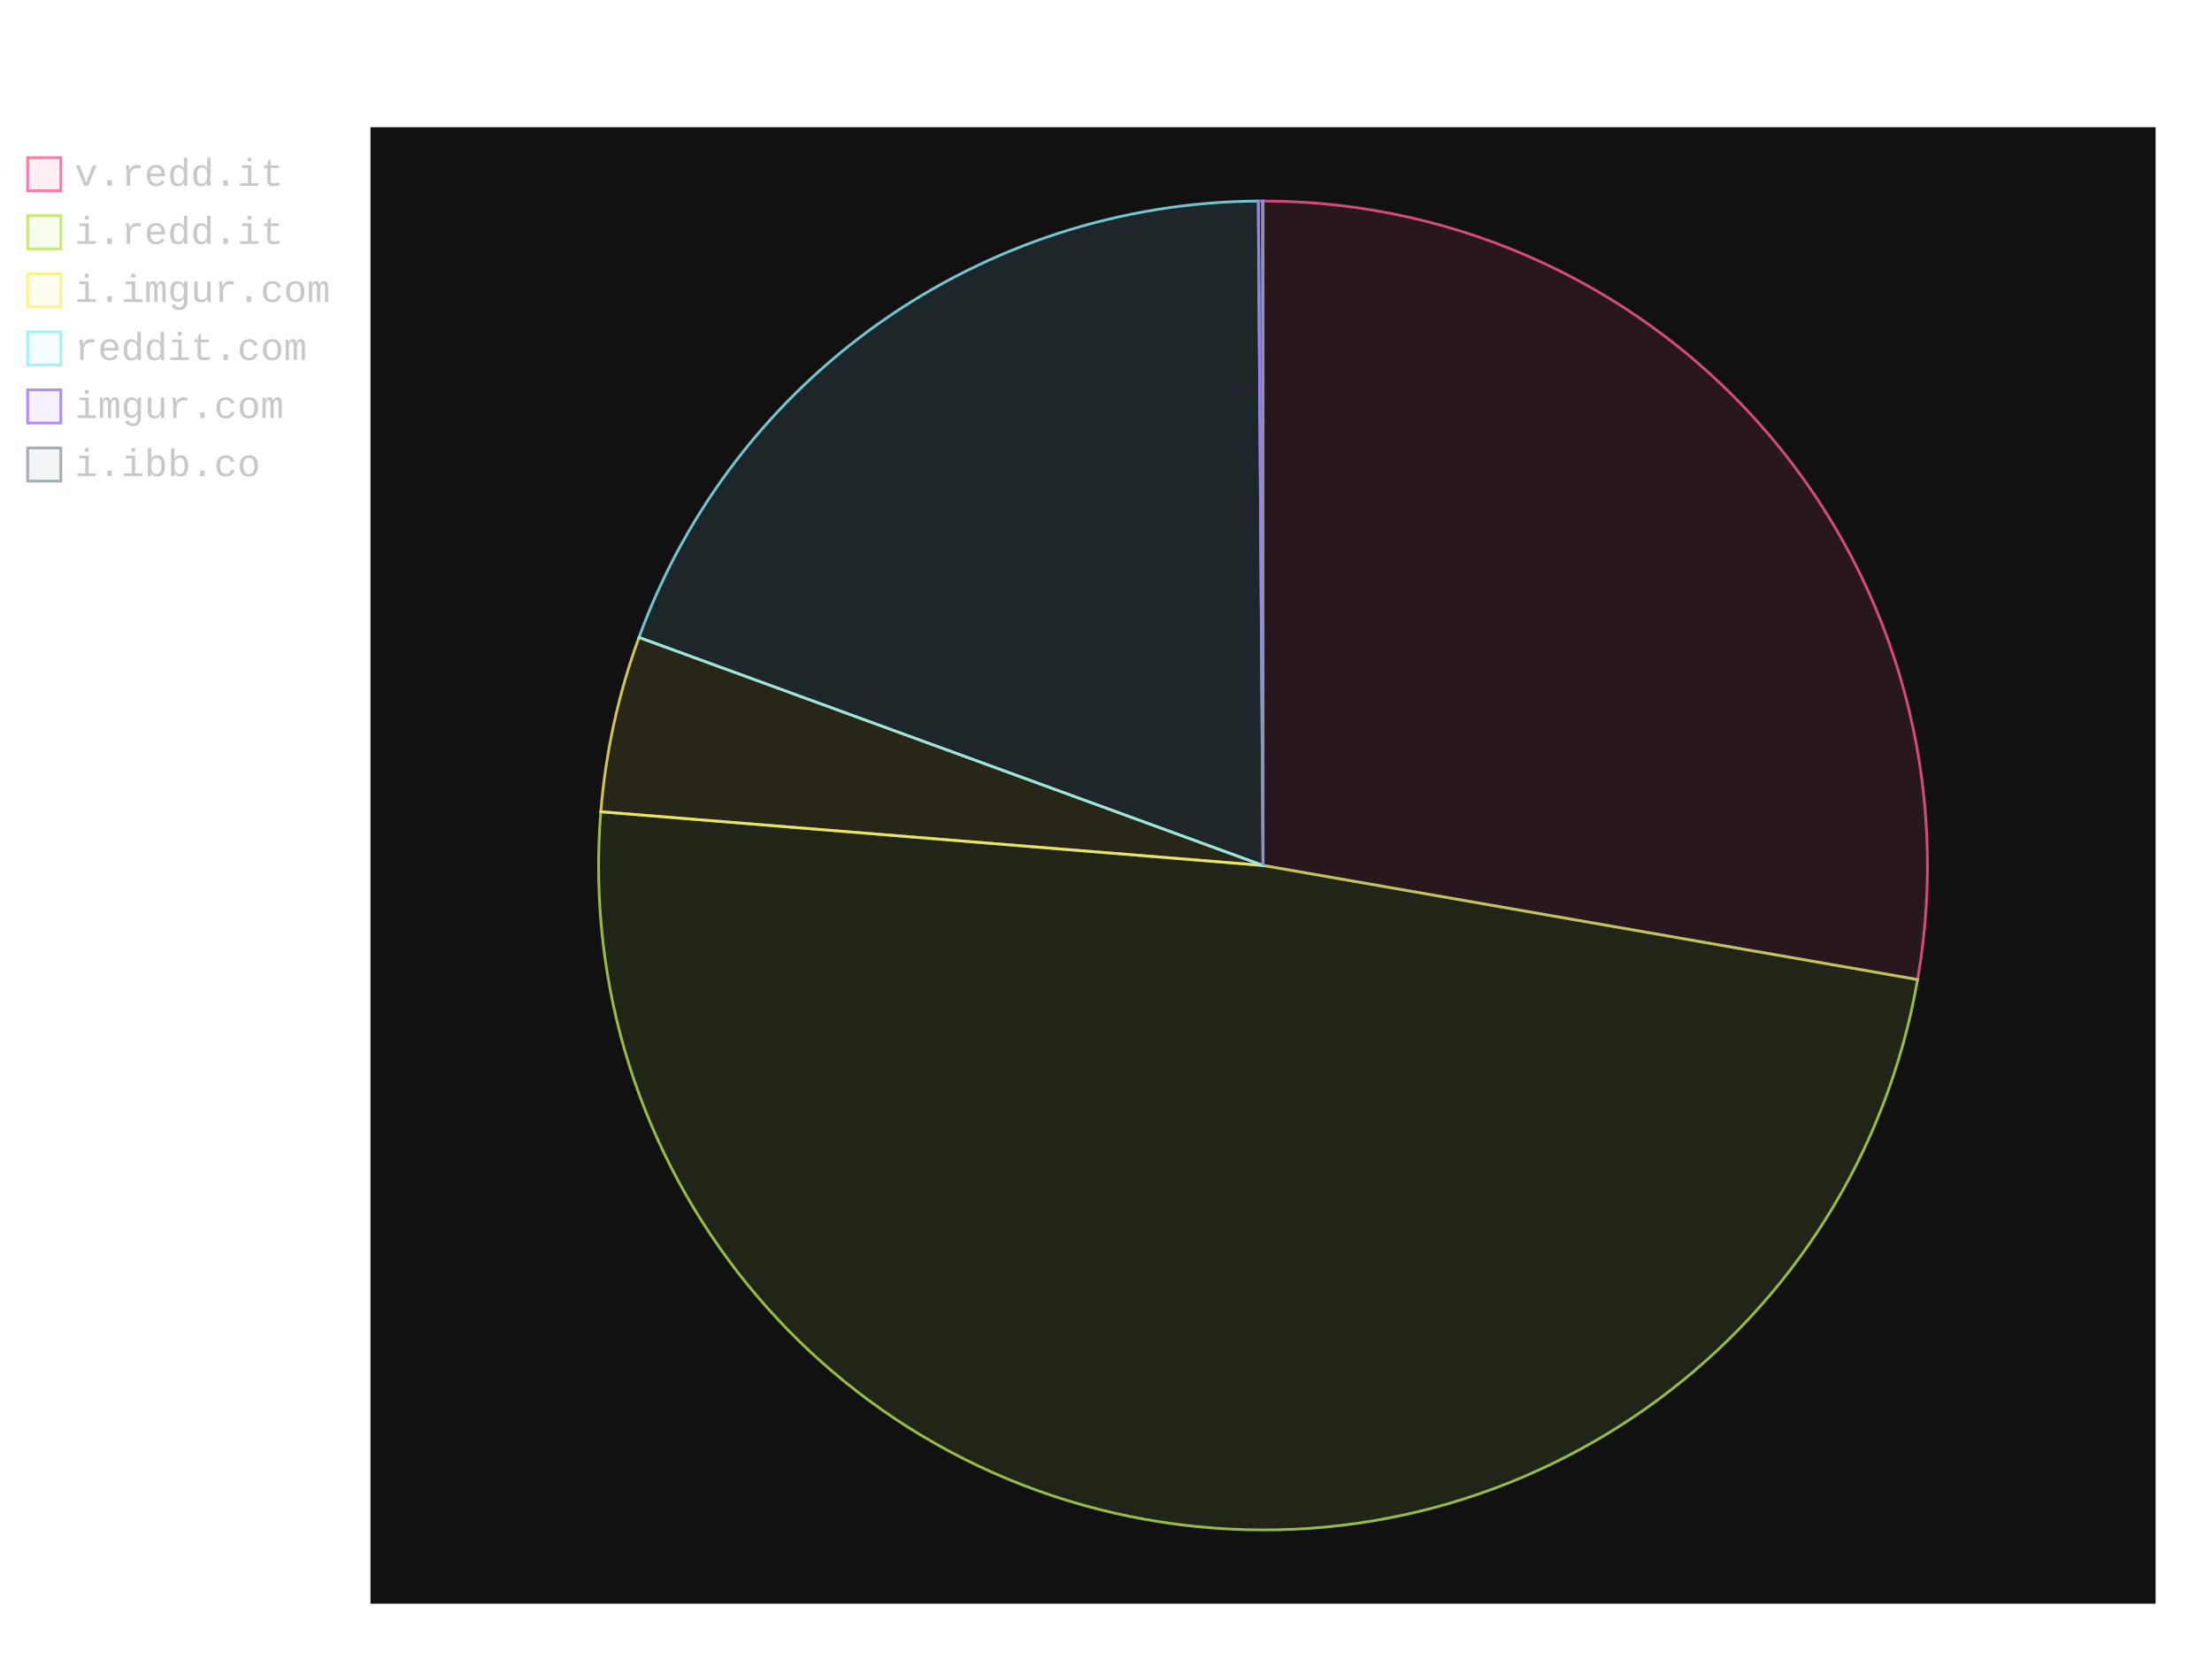
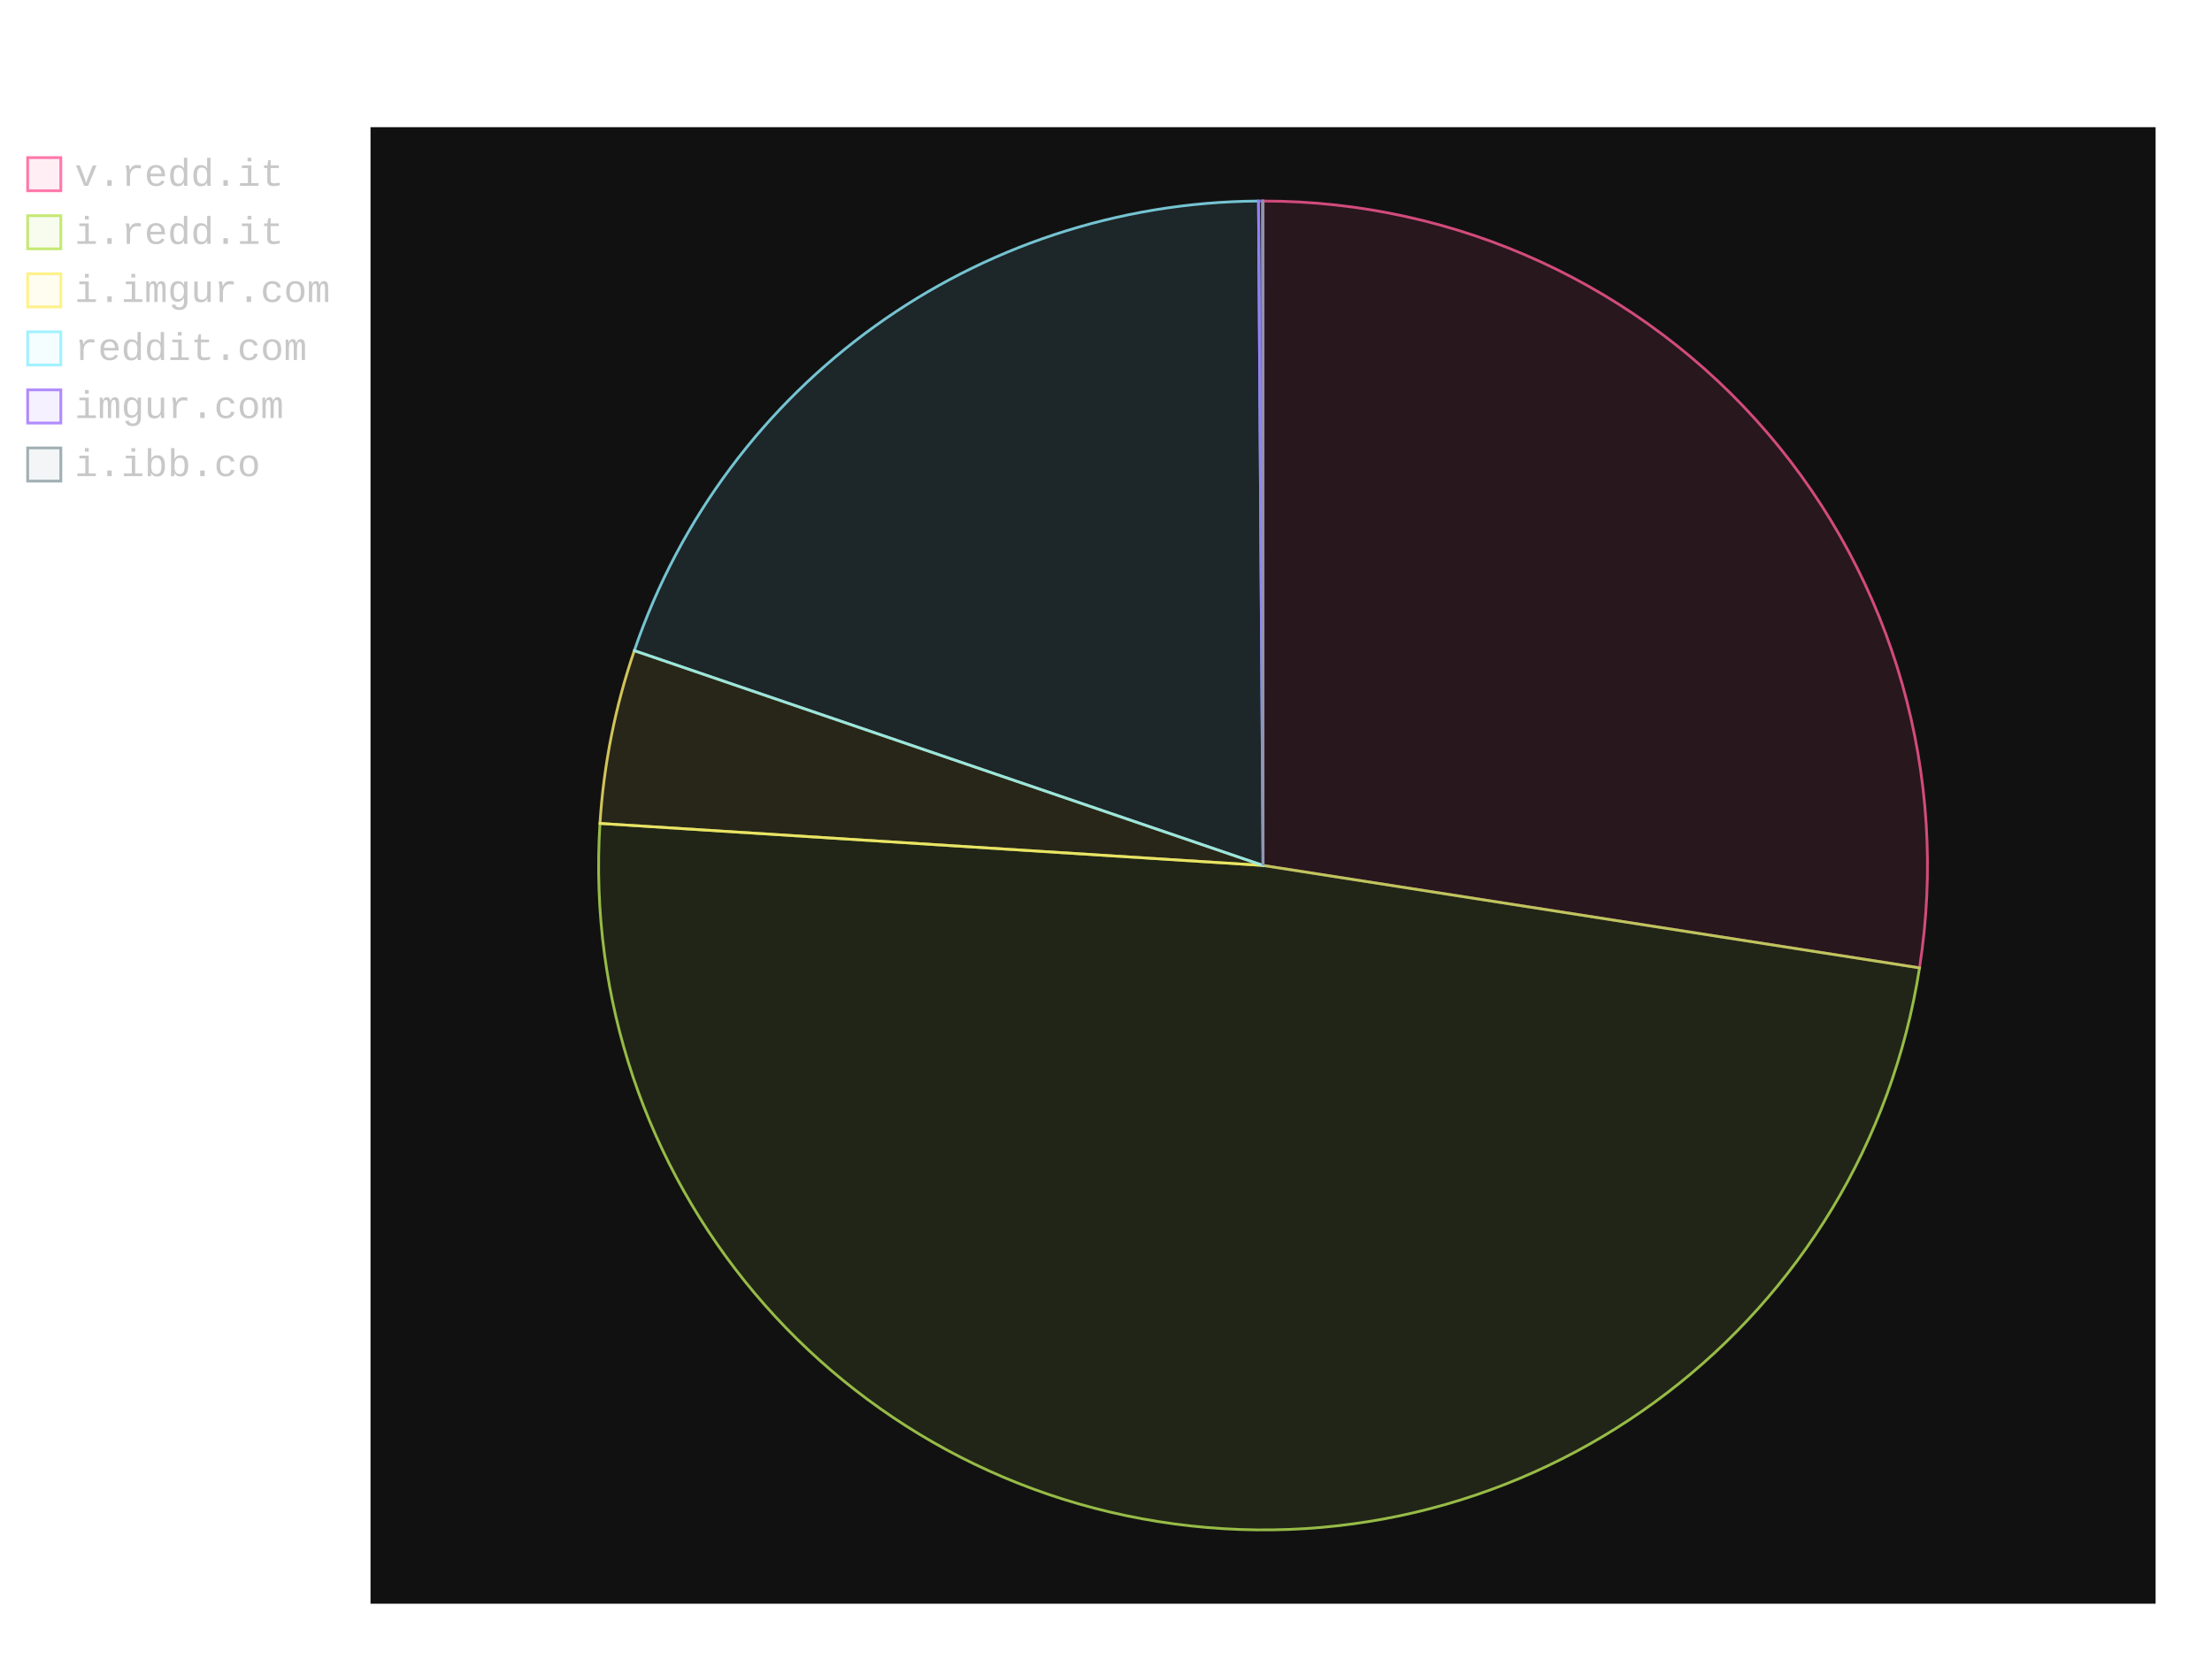
- <svg xmlns="http://www.w3.org/2000/svg" id="chart-124ee523-4951-41d3-9066-221f4abab986" class="pygal-chart" viewBox="0 0 800 600">
+ <svg xmlns="http://www.w3.org/2000/svg" id="chart-57bf1f7f-0ac9-415a-822b-5dc2f376a321" class="pygal-chart" viewBox="0 0 800 600">
  <defs>
-     <style type="text/css">#chart-124ee523-4951-41d3-9066-221f4abab986{-webkit-user-select:none;-webkit-font-smoothing:antialiased;font-family:Consolas,"Liberation Mono",Menlo,Courier,monospace}#chart-124ee523-4951-41d3-9066-221f4abab986 .title{font-family:Consolas,"Liberation Mono",Menlo,Courier,monospace;font-size:16px}#chart-124ee523-4951-41d3-9066-221f4abab986 .legends .legend text{font-family:Consolas,"Liberation Mono",Menlo,Courier,monospace;font-size:14px}#chart-124ee523-4951-41d3-9066-221f4abab986 .axis text{font-family:Consolas,"Liberation Mono",Menlo,Courier,monospace;font-size:10px}#chart-124ee523-4951-41d3-9066-221f4abab986 .axis text.major{font-family:Consolas,"Liberation Mono",Menlo,Courier,monospace;font-size:10px}#chart-124ee523-4951-41d3-9066-221f4abab986 .text-overlay text.value{font-family:Consolas,"Liberation Mono",Menlo,Courier,monospace;font-size:16px}#chart-124ee523-4951-41d3-9066-221f4abab986 .text-overlay text.label{font-family:Consolas,"Liberation Mono",Menlo,Courier,monospace;font-size:10px}#chart-124ee523-4951-41d3-9066-221f4abab986 .tooltip{font-family:Consolas,"Liberation Mono",Menlo,Courier,monospace;font-size:14px}#chart-124ee523-4951-41d3-9066-221f4abab986 text.no_data{font-family:Consolas,"Liberation Mono",Menlo,Courier,monospace;font-size:64px}
- #chart-124ee523-4951-41d3-9066-221f4abab986{background-color:rgba(0,0,0,0)}#chart-124ee523-4951-41d3-9066-221f4abab986 path,#chart-124ee523-4951-41d3-9066-221f4abab986 line,#chart-124ee523-4951-41d3-9066-221f4abab986 rect,#chart-124ee523-4951-41d3-9066-221f4abab986 circle{-webkit-transition:0.3s ease-out;-moz-transition:0.3s ease-out;transition:0.3s ease-out}#chart-124ee523-4951-41d3-9066-221f4abab986 .graph &gt; .background{fill:rgba(0,0,0,0)}#chart-124ee523-4951-41d3-9066-221f4abab986 .plot &gt; .background{fill:#111}#chart-124ee523-4951-41d3-9066-221f4abab986 .graph{fill:rgba(200,200,200,1)}#chart-124ee523-4951-41d3-9066-221f4abab986 text.no_data{fill:rgba(255,255,255,1)}#chart-124ee523-4951-41d3-9066-221f4abab986 .title{fill:rgba(255,255,255,1)}#chart-124ee523-4951-41d3-9066-221f4abab986 .legends .legend text{fill:rgba(200,200,200,1)}#chart-124ee523-4951-41d3-9066-221f4abab986 .legends .legend:hover text{fill:rgba(255,255,255,1)}#chart-124ee523-4951-41d3-9066-221f4abab986 .axis .line{stroke:rgba(255,255,255,1)}#chart-124ee523-4951-41d3-9066-221f4abab986 .axis .guide.line{stroke:#555}#chart-124ee523-4951-41d3-9066-221f4abab986 .axis .major.line{stroke:rgba(200,200,200,1)}#chart-124ee523-4951-41d3-9066-221f4abab986 .axis text.major{fill:rgba(255,255,255,1)}#chart-124ee523-4951-41d3-9066-221f4abab986 .axis.y .guides:hover .guide.line,#chart-124ee523-4951-41d3-9066-221f4abab986 .line-graph .axis.x .guides:hover .guide.line,#chart-124ee523-4951-41d3-9066-221f4abab986 .stackedline-graph .axis.x .guides:hover .guide.line,#chart-124ee523-4951-41d3-9066-221f4abab986 .xy-graph .axis.x .guides:hover .guide.line{stroke:rgba(255,255,255,1)}#chart-124ee523-4951-41d3-9066-221f4abab986 .axis .guides:hover text{fill:rgba(255,255,255,1)}#chart-124ee523-4951-41d3-9066-221f4abab986 .reactive{fill-opacity:.1;stroke-opacity:.8;stroke-width:1}#chart-124ee523-4951-41d3-9066-221f4abab986 .ci{stroke:rgba(200,200,200,1)}#chart-124ee523-4951-41d3-9066-221f4abab986 .reactive.active,#chart-124ee523-4951-41d3-9066-221f4abab986 .active .reactive{fill-opacity:.75;stroke-opacity:.9;stroke-width:4}#chart-124ee523-4951-41d3-9066-221f4abab986 .ci .reactive.active{stroke-width:1.5}#chart-124ee523-4951-41d3-9066-221f4abab986 .series text{fill:rgba(255,255,255,1)}#chart-124ee523-4951-41d3-9066-221f4abab986 .tooltip rect{fill:#111;stroke:rgba(255,255,255,1);-webkit-transition:opacity 0.3s ease-out;-moz-transition:opacity 0.3s ease-out;transition:opacity 0.3s ease-out}#chart-124ee523-4951-41d3-9066-221f4abab986 .tooltip .label{fill:rgba(200,200,200,1)}#chart-124ee523-4951-41d3-9066-221f4abab986 .tooltip .label{fill:rgba(200,200,200,1)}#chart-124ee523-4951-41d3-9066-221f4abab986 .tooltip .legend{font-size:.8em;fill:#555}#chart-124ee523-4951-41d3-9066-221f4abab986 .tooltip .x_label{font-size:.6em;fill:rgba(255,255,255,1)}#chart-124ee523-4951-41d3-9066-221f4abab986 .tooltip .xlink{font-size:.5em;text-decoration:underline}#chart-124ee523-4951-41d3-9066-221f4abab986 .tooltip .value{font-size:1.5em}#chart-124ee523-4951-41d3-9066-221f4abab986 .bound{font-size:.5em}#chart-124ee523-4951-41d3-9066-221f4abab986 .max-value{font-size:.75em;fill:#555}#chart-124ee523-4951-41d3-9066-221f4abab986 .map-element{fill:#111;stroke:#555 !important}#chart-124ee523-4951-41d3-9066-221f4abab986 .map-element .reactive{fill-opacity:inherit;stroke-opacity:inherit}#chart-124ee523-4951-41d3-9066-221f4abab986 .color-0,#chart-124ee523-4951-41d3-9066-221f4abab986 .color-0 a:visited{stroke:#ff5995;fill:#ff5995}#chart-124ee523-4951-41d3-9066-221f4abab986 .color-1,#chart-124ee523-4951-41d3-9066-221f4abab986 .color-1 a:visited{stroke:#b6e354;fill:#b6e354}#chart-124ee523-4951-41d3-9066-221f4abab986 .color-2,#chart-124ee523-4951-41d3-9066-221f4abab986 .color-2 a:visited{stroke:#feed6c;fill:#feed6c}#chart-124ee523-4951-41d3-9066-221f4abab986 .color-3,#chart-124ee523-4951-41d3-9066-221f4abab986 .color-3 a:visited{stroke:#8cedff;fill:#8cedff}#chart-124ee523-4951-41d3-9066-221f4abab986 .color-4,#chart-124ee523-4951-41d3-9066-221f4abab986 .color-4 a:visited{stroke:#9e6ffe;fill:#9e6ffe}#chart-124ee523-4951-41d3-9066-221f4abab986 .color-5,#chart-124ee523-4951-41d3-9066-221f4abab986 .color-5 a:visited{stroke:#899ca1;fill:#899ca1}#chart-124ee523-4951-41d3-9066-221f4abab986 .text-overlay .color-0 text{fill:black}#chart-124ee523-4951-41d3-9066-221f4abab986 .text-overlay .color-1 text{fill:black}#chart-124ee523-4951-41d3-9066-221f4abab986 .text-overlay .color-2 text{fill:black}#chart-124ee523-4951-41d3-9066-221f4abab986 .text-overlay .color-3 text{fill:black}#chart-124ee523-4951-41d3-9066-221f4abab986 .text-overlay .color-4 text{fill:black}#chart-124ee523-4951-41d3-9066-221f4abab986 .text-overlay .color-5 text{fill:black}
- #chart-124ee523-4951-41d3-9066-221f4abab986 text.no_data{text-anchor:middle}#chart-124ee523-4951-41d3-9066-221f4abab986 .guide.line{fill:none}#chart-124ee523-4951-41d3-9066-221f4abab986 .centered{text-anchor:middle}#chart-124ee523-4951-41d3-9066-221f4abab986 .title{text-anchor:middle}#chart-124ee523-4951-41d3-9066-221f4abab986 .legends .legend text{fill-opacity:1}#chart-124ee523-4951-41d3-9066-221f4abab986 .axis.x text{text-anchor:middle}#chart-124ee523-4951-41d3-9066-221f4abab986 .axis.x:not(.web) text[transform]{text-anchor:start}#chart-124ee523-4951-41d3-9066-221f4abab986 .axis.x:not(.web) text[transform].backwards{text-anchor:end}#chart-124ee523-4951-41d3-9066-221f4abab986 .axis.y text{text-anchor:end}#chart-124ee523-4951-41d3-9066-221f4abab986 .axis.y text[transform].backwards{text-anchor:start}#chart-124ee523-4951-41d3-9066-221f4abab986 .axis.y2 text{text-anchor:start}#chart-124ee523-4951-41d3-9066-221f4abab986 .axis.y2 text[transform].backwards{text-anchor:end}#chart-124ee523-4951-41d3-9066-221f4abab986 .axis .guide.line{stroke-dasharray:4,4;stroke:black}#chart-124ee523-4951-41d3-9066-221f4abab986 .axis .major.guide.line{stroke-dasharray:6,6;stroke:black}#chart-124ee523-4951-41d3-9066-221f4abab986 .horizontal .axis.y .guide.line,#chart-124ee523-4951-41d3-9066-221f4abab986 .horizontal .axis.y2 .guide.line,#chart-124ee523-4951-41d3-9066-221f4abab986 .vertical .axis.x .guide.line{opacity:0}#chart-124ee523-4951-41d3-9066-221f4abab986 .horizontal .axis.always_show .guide.line,#chart-124ee523-4951-41d3-9066-221f4abab986 .vertical .axis.always_show .guide.line{opacity:1 !important}#chart-124ee523-4951-41d3-9066-221f4abab986 .axis.y .guides:hover .guide.line,#chart-124ee523-4951-41d3-9066-221f4abab986 .axis.y2 .guides:hover .guide.line,#chart-124ee523-4951-41d3-9066-221f4abab986 .axis.x .guides:hover .guide.line{opacity:1}#chart-124ee523-4951-41d3-9066-221f4abab986 .axis .guides:hover text{opacity:1}#chart-124ee523-4951-41d3-9066-221f4abab986 .nofill{fill:none}#chart-124ee523-4951-41d3-9066-221f4abab986 .subtle-fill{fill-opacity:.2}#chart-124ee523-4951-41d3-9066-221f4abab986 .dot{stroke-width:1px;fill-opacity:1;stroke-opacity:1}#chart-124ee523-4951-41d3-9066-221f4abab986 .dot.active{stroke-width:5px}#chart-124ee523-4951-41d3-9066-221f4abab986 .dot.negative{fill:transparent}#chart-124ee523-4951-41d3-9066-221f4abab986 text,#chart-124ee523-4951-41d3-9066-221f4abab986 tspan{stroke:none !important}#chart-124ee523-4951-41d3-9066-221f4abab986 .series text.active{opacity:1}#chart-124ee523-4951-41d3-9066-221f4abab986 .tooltip rect{fill-opacity:.95;stroke-width:.5}#chart-124ee523-4951-41d3-9066-221f4abab986 .tooltip text{fill-opacity:1}#chart-124ee523-4951-41d3-9066-221f4abab986 .showable{visibility:hidden}#chart-124ee523-4951-41d3-9066-221f4abab986 .showable.shown{visibility:visible}#chart-124ee523-4951-41d3-9066-221f4abab986 .gauge-background{fill:rgba(229,229,229,1);stroke:none}#chart-124ee523-4951-41d3-9066-221f4abab986 .bg-lines{stroke:rgba(0,0,0,0);stroke-width:2px}</style>
+     <style type="text/css">#chart-57bf1f7f-0ac9-415a-822b-5dc2f376a321{-webkit-user-select:none;-webkit-font-smoothing:antialiased;font-family:Consolas,"Liberation Mono",Menlo,Courier,monospace}#chart-57bf1f7f-0ac9-415a-822b-5dc2f376a321 .title{font-family:Consolas,"Liberation Mono",Menlo,Courier,monospace;font-size:16px}#chart-57bf1f7f-0ac9-415a-822b-5dc2f376a321 .legends .legend text{font-family:Consolas,"Liberation Mono",Menlo,Courier,monospace;font-size:14px}#chart-57bf1f7f-0ac9-415a-822b-5dc2f376a321 .axis text{font-family:Consolas,"Liberation Mono",Menlo,Courier,monospace;font-size:10px}#chart-57bf1f7f-0ac9-415a-822b-5dc2f376a321 .axis text.major{font-family:Consolas,"Liberation Mono",Menlo,Courier,monospace;font-size:10px}#chart-57bf1f7f-0ac9-415a-822b-5dc2f376a321 .text-overlay text.value{font-family:Consolas,"Liberation Mono",Menlo,Courier,monospace;font-size:16px}#chart-57bf1f7f-0ac9-415a-822b-5dc2f376a321 .text-overlay text.label{font-family:Consolas,"Liberation Mono",Menlo,Courier,monospace;font-size:10px}#chart-57bf1f7f-0ac9-415a-822b-5dc2f376a321 .tooltip{font-family:Consolas,"Liberation Mono",Menlo,Courier,monospace;font-size:14px}#chart-57bf1f7f-0ac9-415a-822b-5dc2f376a321 text.no_data{font-family:Consolas,"Liberation Mono",Menlo,Courier,monospace;font-size:64px}
+ #chart-57bf1f7f-0ac9-415a-822b-5dc2f376a321{background-color:rgba(0,0,0,0)}#chart-57bf1f7f-0ac9-415a-822b-5dc2f376a321 path,#chart-57bf1f7f-0ac9-415a-822b-5dc2f376a321 line,#chart-57bf1f7f-0ac9-415a-822b-5dc2f376a321 rect,#chart-57bf1f7f-0ac9-415a-822b-5dc2f376a321 circle{-webkit-transition:0.3s ease-out;-moz-transition:0.3s ease-out;transition:0.3s ease-out}#chart-57bf1f7f-0ac9-415a-822b-5dc2f376a321 .graph &gt; .background{fill:rgba(0,0,0,0)}#chart-57bf1f7f-0ac9-415a-822b-5dc2f376a321 .plot &gt; .background{fill:#111}#chart-57bf1f7f-0ac9-415a-822b-5dc2f376a321 .graph{fill:rgba(200,200,200,1)}#chart-57bf1f7f-0ac9-415a-822b-5dc2f376a321 text.no_data{fill:rgba(255,255,255,1)}#chart-57bf1f7f-0ac9-415a-822b-5dc2f376a321 .title{fill:rgba(255,255,255,1)}#chart-57bf1f7f-0ac9-415a-822b-5dc2f376a321 .legends .legend text{fill:rgba(200,200,200,1)}#chart-57bf1f7f-0ac9-415a-822b-5dc2f376a321 .legends .legend:hover text{fill:rgba(255,255,255,1)}#chart-57bf1f7f-0ac9-415a-822b-5dc2f376a321 .axis .line{stroke:rgba(255,255,255,1)}#chart-57bf1f7f-0ac9-415a-822b-5dc2f376a321 .axis .guide.line{stroke:#555}#chart-57bf1f7f-0ac9-415a-822b-5dc2f376a321 .axis .major.line{stroke:rgba(200,200,200,1)}#chart-57bf1f7f-0ac9-415a-822b-5dc2f376a321 .axis text.major{fill:rgba(255,255,255,1)}#chart-57bf1f7f-0ac9-415a-822b-5dc2f376a321 .axis.y .guides:hover .guide.line,#chart-57bf1f7f-0ac9-415a-822b-5dc2f376a321 .line-graph .axis.x .guides:hover .guide.line,#chart-57bf1f7f-0ac9-415a-822b-5dc2f376a321 .stackedline-graph .axis.x .guides:hover .guide.line,#chart-57bf1f7f-0ac9-415a-822b-5dc2f376a321 .xy-graph .axis.x .guides:hover .guide.line{stroke:rgba(255,255,255,1)}#chart-57bf1f7f-0ac9-415a-822b-5dc2f376a321 .axis .guides:hover text{fill:rgba(255,255,255,1)}#chart-57bf1f7f-0ac9-415a-822b-5dc2f376a321 .reactive{fill-opacity:.1;stroke-opacity:.8;stroke-width:1}#chart-57bf1f7f-0ac9-415a-822b-5dc2f376a321 .ci{stroke:rgba(200,200,200,1)}#chart-57bf1f7f-0ac9-415a-822b-5dc2f376a321 .reactive.active,#chart-57bf1f7f-0ac9-415a-822b-5dc2f376a321 .active .reactive{fill-opacity:.75;stroke-opacity:.9;stroke-width:4}#chart-57bf1f7f-0ac9-415a-822b-5dc2f376a321 .ci .reactive.active{stroke-width:1.5}#chart-57bf1f7f-0ac9-415a-822b-5dc2f376a321 .series text{fill:rgba(255,255,255,1)}#chart-57bf1f7f-0ac9-415a-822b-5dc2f376a321 .tooltip rect{fill:#111;stroke:rgba(255,255,255,1);-webkit-transition:opacity 0.3s ease-out;-moz-transition:opacity 0.3s ease-out;transition:opacity 0.3s ease-out}#chart-57bf1f7f-0ac9-415a-822b-5dc2f376a321 .tooltip .label{fill:rgba(200,200,200,1)}#chart-57bf1f7f-0ac9-415a-822b-5dc2f376a321 .tooltip .label{fill:rgba(200,200,200,1)}#chart-57bf1f7f-0ac9-415a-822b-5dc2f376a321 .tooltip .legend{font-size:.8em;fill:#555}#chart-57bf1f7f-0ac9-415a-822b-5dc2f376a321 .tooltip .x_label{font-size:.6em;fill:rgba(255,255,255,1)}#chart-57bf1f7f-0ac9-415a-822b-5dc2f376a321 .tooltip .xlink{font-size:.5em;text-decoration:underline}#chart-57bf1f7f-0ac9-415a-822b-5dc2f376a321 .tooltip .value{font-size:1.5em}#chart-57bf1f7f-0ac9-415a-822b-5dc2f376a321 .bound{font-size:.5em}#chart-57bf1f7f-0ac9-415a-822b-5dc2f376a321 .max-value{font-size:.75em;fill:#555}#chart-57bf1f7f-0ac9-415a-822b-5dc2f376a321 .map-element{fill:#111;stroke:#555 !important}#chart-57bf1f7f-0ac9-415a-822b-5dc2f376a321 .map-element .reactive{fill-opacity:inherit;stroke-opacity:inherit}#chart-57bf1f7f-0ac9-415a-822b-5dc2f376a321 .color-0,#chart-57bf1f7f-0ac9-415a-822b-5dc2f376a321 .color-0 a:visited{stroke:#ff5995;fill:#ff5995}#chart-57bf1f7f-0ac9-415a-822b-5dc2f376a321 .color-1,#chart-57bf1f7f-0ac9-415a-822b-5dc2f376a321 .color-1 a:visited{stroke:#b6e354;fill:#b6e354}#chart-57bf1f7f-0ac9-415a-822b-5dc2f376a321 .color-2,#chart-57bf1f7f-0ac9-415a-822b-5dc2f376a321 .color-2 a:visited{stroke:#feed6c;fill:#feed6c}#chart-57bf1f7f-0ac9-415a-822b-5dc2f376a321 .color-3,#chart-57bf1f7f-0ac9-415a-822b-5dc2f376a321 .color-3 a:visited{stroke:#8cedff;fill:#8cedff}#chart-57bf1f7f-0ac9-415a-822b-5dc2f376a321 .color-4,#chart-57bf1f7f-0ac9-415a-822b-5dc2f376a321 .color-4 a:visited{stroke:#9e6ffe;fill:#9e6ffe}#chart-57bf1f7f-0ac9-415a-822b-5dc2f376a321 .color-5,#chart-57bf1f7f-0ac9-415a-822b-5dc2f376a321 .color-5 a:visited{stroke:#899ca1;fill:#899ca1}#chart-57bf1f7f-0ac9-415a-822b-5dc2f376a321 .text-overlay .color-0 text{fill:black}#chart-57bf1f7f-0ac9-415a-822b-5dc2f376a321 .text-overlay .color-1 text{fill:black}#chart-57bf1f7f-0ac9-415a-822b-5dc2f376a321 .text-overlay .color-2 text{fill:black}#chart-57bf1f7f-0ac9-415a-822b-5dc2f376a321 .text-overlay .color-3 text{fill:black}#chart-57bf1f7f-0ac9-415a-822b-5dc2f376a321 .text-overlay .color-4 text{fill:black}#chart-57bf1f7f-0ac9-415a-822b-5dc2f376a321 .text-overlay .color-5 text{fill:black}
+ #chart-57bf1f7f-0ac9-415a-822b-5dc2f376a321 text.no_data{text-anchor:middle}#chart-57bf1f7f-0ac9-415a-822b-5dc2f376a321 .guide.line{fill:none}#chart-57bf1f7f-0ac9-415a-822b-5dc2f376a321 .centered{text-anchor:middle}#chart-57bf1f7f-0ac9-415a-822b-5dc2f376a321 .title{text-anchor:middle}#chart-57bf1f7f-0ac9-415a-822b-5dc2f376a321 .legends .legend text{fill-opacity:1}#chart-57bf1f7f-0ac9-415a-822b-5dc2f376a321 .axis.x text{text-anchor:middle}#chart-57bf1f7f-0ac9-415a-822b-5dc2f376a321 .axis.x:not(.web) text[transform]{text-anchor:start}#chart-57bf1f7f-0ac9-415a-822b-5dc2f376a321 .axis.x:not(.web) text[transform].backwards{text-anchor:end}#chart-57bf1f7f-0ac9-415a-822b-5dc2f376a321 .axis.y text{text-anchor:end}#chart-57bf1f7f-0ac9-415a-822b-5dc2f376a321 .axis.y text[transform].backwards{text-anchor:start}#chart-57bf1f7f-0ac9-415a-822b-5dc2f376a321 .axis.y2 text{text-anchor:start}#chart-57bf1f7f-0ac9-415a-822b-5dc2f376a321 .axis.y2 text[transform].backwards{text-anchor:end}#chart-57bf1f7f-0ac9-415a-822b-5dc2f376a321 .axis .guide.line{stroke-dasharray:4,4;stroke:black}#chart-57bf1f7f-0ac9-415a-822b-5dc2f376a321 .axis .major.guide.line{stroke-dasharray:6,6;stroke:black}#chart-57bf1f7f-0ac9-415a-822b-5dc2f376a321 .horizontal .axis.y .guide.line,#chart-57bf1f7f-0ac9-415a-822b-5dc2f376a321 .horizontal .axis.y2 .guide.line,#chart-57bf1f7f-0ac9-415a-822b-5dc2f376a321 .vertical .axis.x .guide.line{opacity:0}#chart-57bf1f7f-0ac9-415a-822b-5dc2f376a321 .horizontal .axis.always_show .guide.line,#chart-57bf1f7f-0ac9-415a-822b-5dc2f376a321 .vertical .axis.always_show .guide.line{opacity:1 !important}#chart-57bf1f7f-0ac9-415a-822b-5dc2f376a321 .axis.y .guides:hover .guide.line,#chart-57bf1f7f-0ac9-415a-822b-5dc2f376a321 .axis.y2 .guides:hover .guide.line,#chart-57bf1f7f-0ac9-415a-822b-5dc2f376a321 .axis.x .guides:hover .guide.line{opacity:1}#chart-57bf1f7f-0ac9-415a-822b-5dc2f376a321 .axis .guides:hover text{opacity:1}#chart-57bf1f7f-0ac9-415a-822b-5dc2f376a321 .nofill{fill:none}#chart-57bf1f7f-0ac9-415a-822b-5dc2f376a321 .subtle-fill{fill-opacity:.2}#chart-57bf1f7f-0ac9-415a-822b-5dc2f376a321 .dot{stroke-width:1px;fill-opacity:1;stroke-opacity:1}#chart-57bf1f7f-0ac9-415a-822b-5dc2f376a321 .dot.active{stroke-width:5px}#chart-57bf1f7f-0ac9-415a-822b-5dc2f376a321 .dot.negative{fill:transparent}#chart-57bf1f7f-0ac9-415a-822b-5dc2f376a321 text,#chart-57bf1f7f-0ac9-415a-822b-5dc2f376a321 tspan{stroke:none !important}#chart-57bf1f7f-0ac9-415a-822b-5dc2f376a321 .series text.active{opacity:1}#chart-57bf1f7f-0ac9-415a-822b-5dc2f376a321 .tooltip rect{fill-opacity:.95;stroke-width:.5}#chart-57bf1f7f-0ac9-415a-822b-5dc2f376a321 .tooltip text{fill-opacity:1}#chart-57bf1f7f-0ac9-415a-822b-5dc2f376a321 .showable{visibility:hidden}#chart-57bf1f7f-0ac9-415a-822b-5dc2f376a321 .showable.shown{visibility:visible}#chart-57bf1f7f-0ac9-415a-822b-5dc2f376a321 .gauge-background{fill:rgba(229,229,229,1);stroke:none}#chart-57bf1f7f-0ac9-415a-822b-5dc2f376a321 .bg-lines{stroke:rgba(0,0,0,0);stroke-width:2px}</style>
  </defs>
  <g class="graph pie-graph vertical">
    <rect x="0" y="0" width="800" height="600" class="background" />
    <g transform="translate(134, 46)" class="plot">
      <rect x="0" y="0" width="645.6" height="534" class="background" />
      <g class="series serie-0 color-0">
        <g class="slices">
          <g class="slice">
-             <path d="M322.8 26.7 A240.3 240.3 0 0 1 559.529 308.273 L322.8 267 A0 0 0 0 0 322.8 267 z" class="slice reactive tooltip-trigger" />
+             <path d="M322.8 26.7 A240.3 240.3 0 0 1 560.228 304.043 L322.8 267 A0 0 0 0 0 322.8 267 z" class="slice reactive tooltip-trigger" />
          </g>
        </g>
      </g>
      <g class="series serie-1 color-1">
        <g class="slices">
          <g class="slice">
-             <path d="M559.529 308.273 A240.3 240.3 0 0 1 83.285 247.586 L322.8 267 A0 0 0 0 0 322.8 267 z" class="slice reactive tooltip-trigger" />
+             <path d="M560.228 304.043 A240.3 240.3 0 0 1 82.981 251.805 L322.8 267 A0 0 0 0 0 322.8 267 z" class="slice reactive tooltip-trigger" />
          </g>
        </g>
      </g>
      <g class="series serie-2 color-2">
        <g class="slices">
          <g class="slice">
-             <path d="M83.285 247.586 A240.3 240.3 0 0 1 97.095 184.529 L322.8 267 A0 0 0 0 0 322.8 267 z" class="slice reactive tooltip-trigger" />
+             <path d="M82.981 251.805 A240.3 240.3 0 0 1 95.404 189.312 L322.8 267 A0 0 0 0 0 322.8 267 z" class="slice reactive tooltip-trigger" />
          </g>
        </g>
      </g>
      <g class="series serie-3 color-3">
        <g class="slices">
          <g class="slice">
-             <path d="M97.095 184.529 A240.3 240.3 0 0 1 321.096 26.706 L322.8 267 A0 0 0 0 0 322.8 267 z" class="slice reactive tooltip-trigger" />
+             <path d="M95.404 189.312 A240.3 240.3 0 0 1 321.156 26.706 L322.8 267 A0 0 0 0 0 322.8 267 z" class="slice reactive tooltip-trigger" />
          </g>
        </g>
      </g>
      <g class="series serie-4 color-4">
        <g class="slices">
          <g class="slice">
-             <path d="M321.096 26.706 A240.3 240.3 0 0 1 322.587 26.7 L322.8 267 A0 0 0 0 0 322.8 267 z" class="slice reactive tooltip-trigger" />
+             <path d="M321.156 26.706 A240.3 240.3 0 0 1 322.595 26.7 L322.8 267 A0 0 0 0 0 322.8 267 z" class="slice reactive tooltip-trigger" />
          </g>
        </g>
      </g>
      <g class="series serie-5 color-5">
        <g class="slices">
          <g class="slice">
-             <path d="M322.587 26.7 A240.3 240.3 0 0 1 322.8 26.7 L322.8 267 A0 0 0 0 0 322.8 267 z" class="slice reactive tooltip-trigger" />
+             <path d="M322.595 26.7 A240.3 240.3 0 0 1 322.8 26.7 L322.8 267 A0 0 0 0 0 322.8 267 z" class="slice reactive tooltip-trigger" />
          </g>
        </g>
      </g>
    </g>
    <g class="titles">
      <text x="400.0" y="26" class="title plot_title">Distribution of domains</text>
    </g>
    <g transform="translate(134, 46)" class="plot overlay">
      <g class="series serie-0 color-0" />
      <g class="series serie-1 color-1" />
      <g class="series serie-2 color-2" />
      <g class="series serie-3 color-3" />
      <g class="series serie-4 color-4" />
      <g class="series serie-5 color-5" />
    </g>
    <g transform="translate(134, 46)" class="plot text-overlay">
      <g class="series serie-0 color-0" />
      <g class="series serie-1 color-1" />
      <g class="series serie-2 color-2" />
      <g class="series serie-3 color-3" />
      <g class="series serie-4 color-4" />
      <g class="series serie-5 color-5" />
    </g>
    <g transform="translate(134, 46)" class="plot tooltip-overlay">
      <g transform="translate(0 0)" style="opacity: 0" class="tooltip">
        <rect rx="0" ry="0" width="0" height="0" class="tooltip-box" />
        <g class="text" />
      </g>
    </g>
    <g transform="translate(10, 56)" class="legends">
      <g id="activate-serie-0" class="legend reactive activate-serie">
        <rect x="0.0" y="1.0" width="12" height="12" class="color-0 reactive" />
        <text x="17.0" y="11.2">v.redd.it</text>
      </g>
      <g id="activate-serie-1" class="legend reactive activate-serie">
        <rect x="0.0" y="22.0" width="12" height="12" class="color-1 reactive" />
        <text x="17.0" y="32.2">i.redd.it</text>
      </g>
      <g id="activate-serie-2" class="legend reactive activate-serie">
        <rect x="0.0" y="43.0" width="12" height="12" class="color-2 reactive" />
        <text x="17.0" y="53.2">i.imgur.com</text>
      </g>
      <g id="activate-serie-3" class="legend reactive activate-serie">
        <rect x="0.0" y="64.0" width="12" height="12" class="color-3 reactive" />
        <text x="17.0" y="74.2">reddit.com</text>
      </g>
      <g id="activate-serie-4" class="legend reactive activate-serie">
        <rect x="0.0" y="85.0" width="12" height="12" class="color-4 reactive" />
        <text x="17.0" y="95.2">imgur.com</text>
      </g>
      <g id="activate-serie-5" class="legend reactive activate-serie">
        <rect x="0.0" y="106.0" width="12" height="12" class="color-5 reactive" />
        <text x="17.0" y="116.2">i.ibb.co</text>
      </g>
    </g>
    <g transform="translate(790, 56)" class="legends" />
  </g>
</svg>
